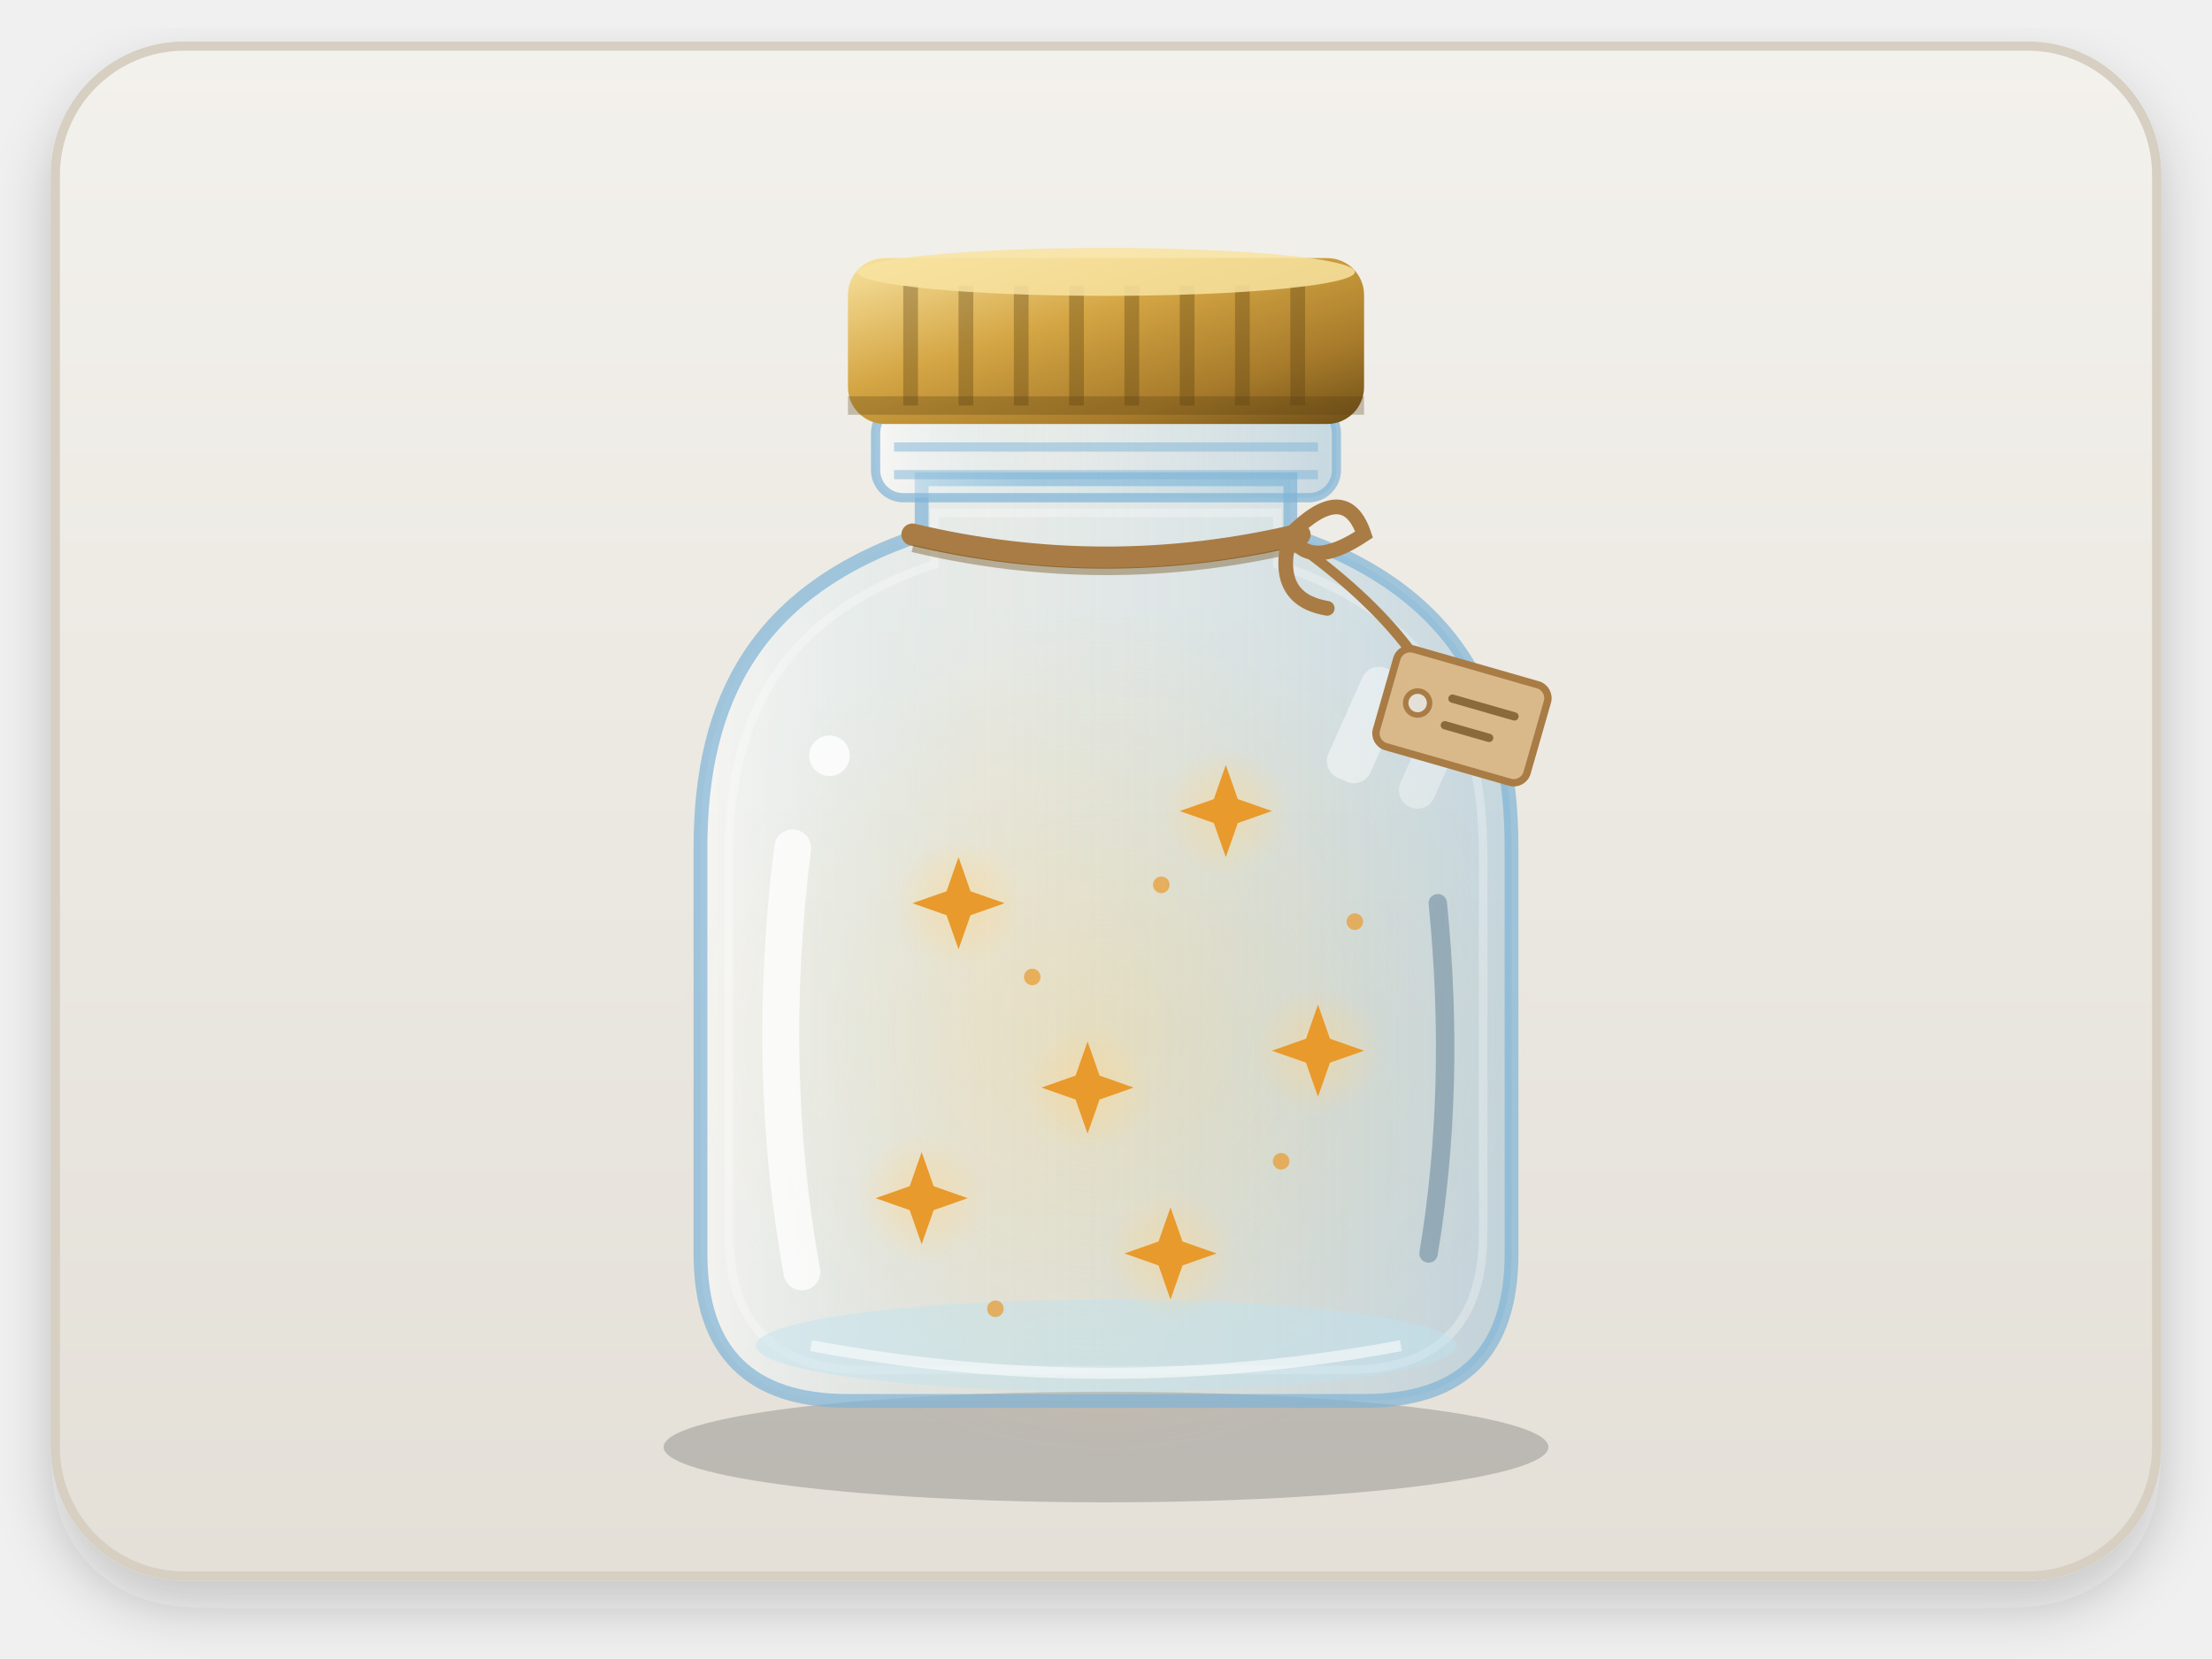
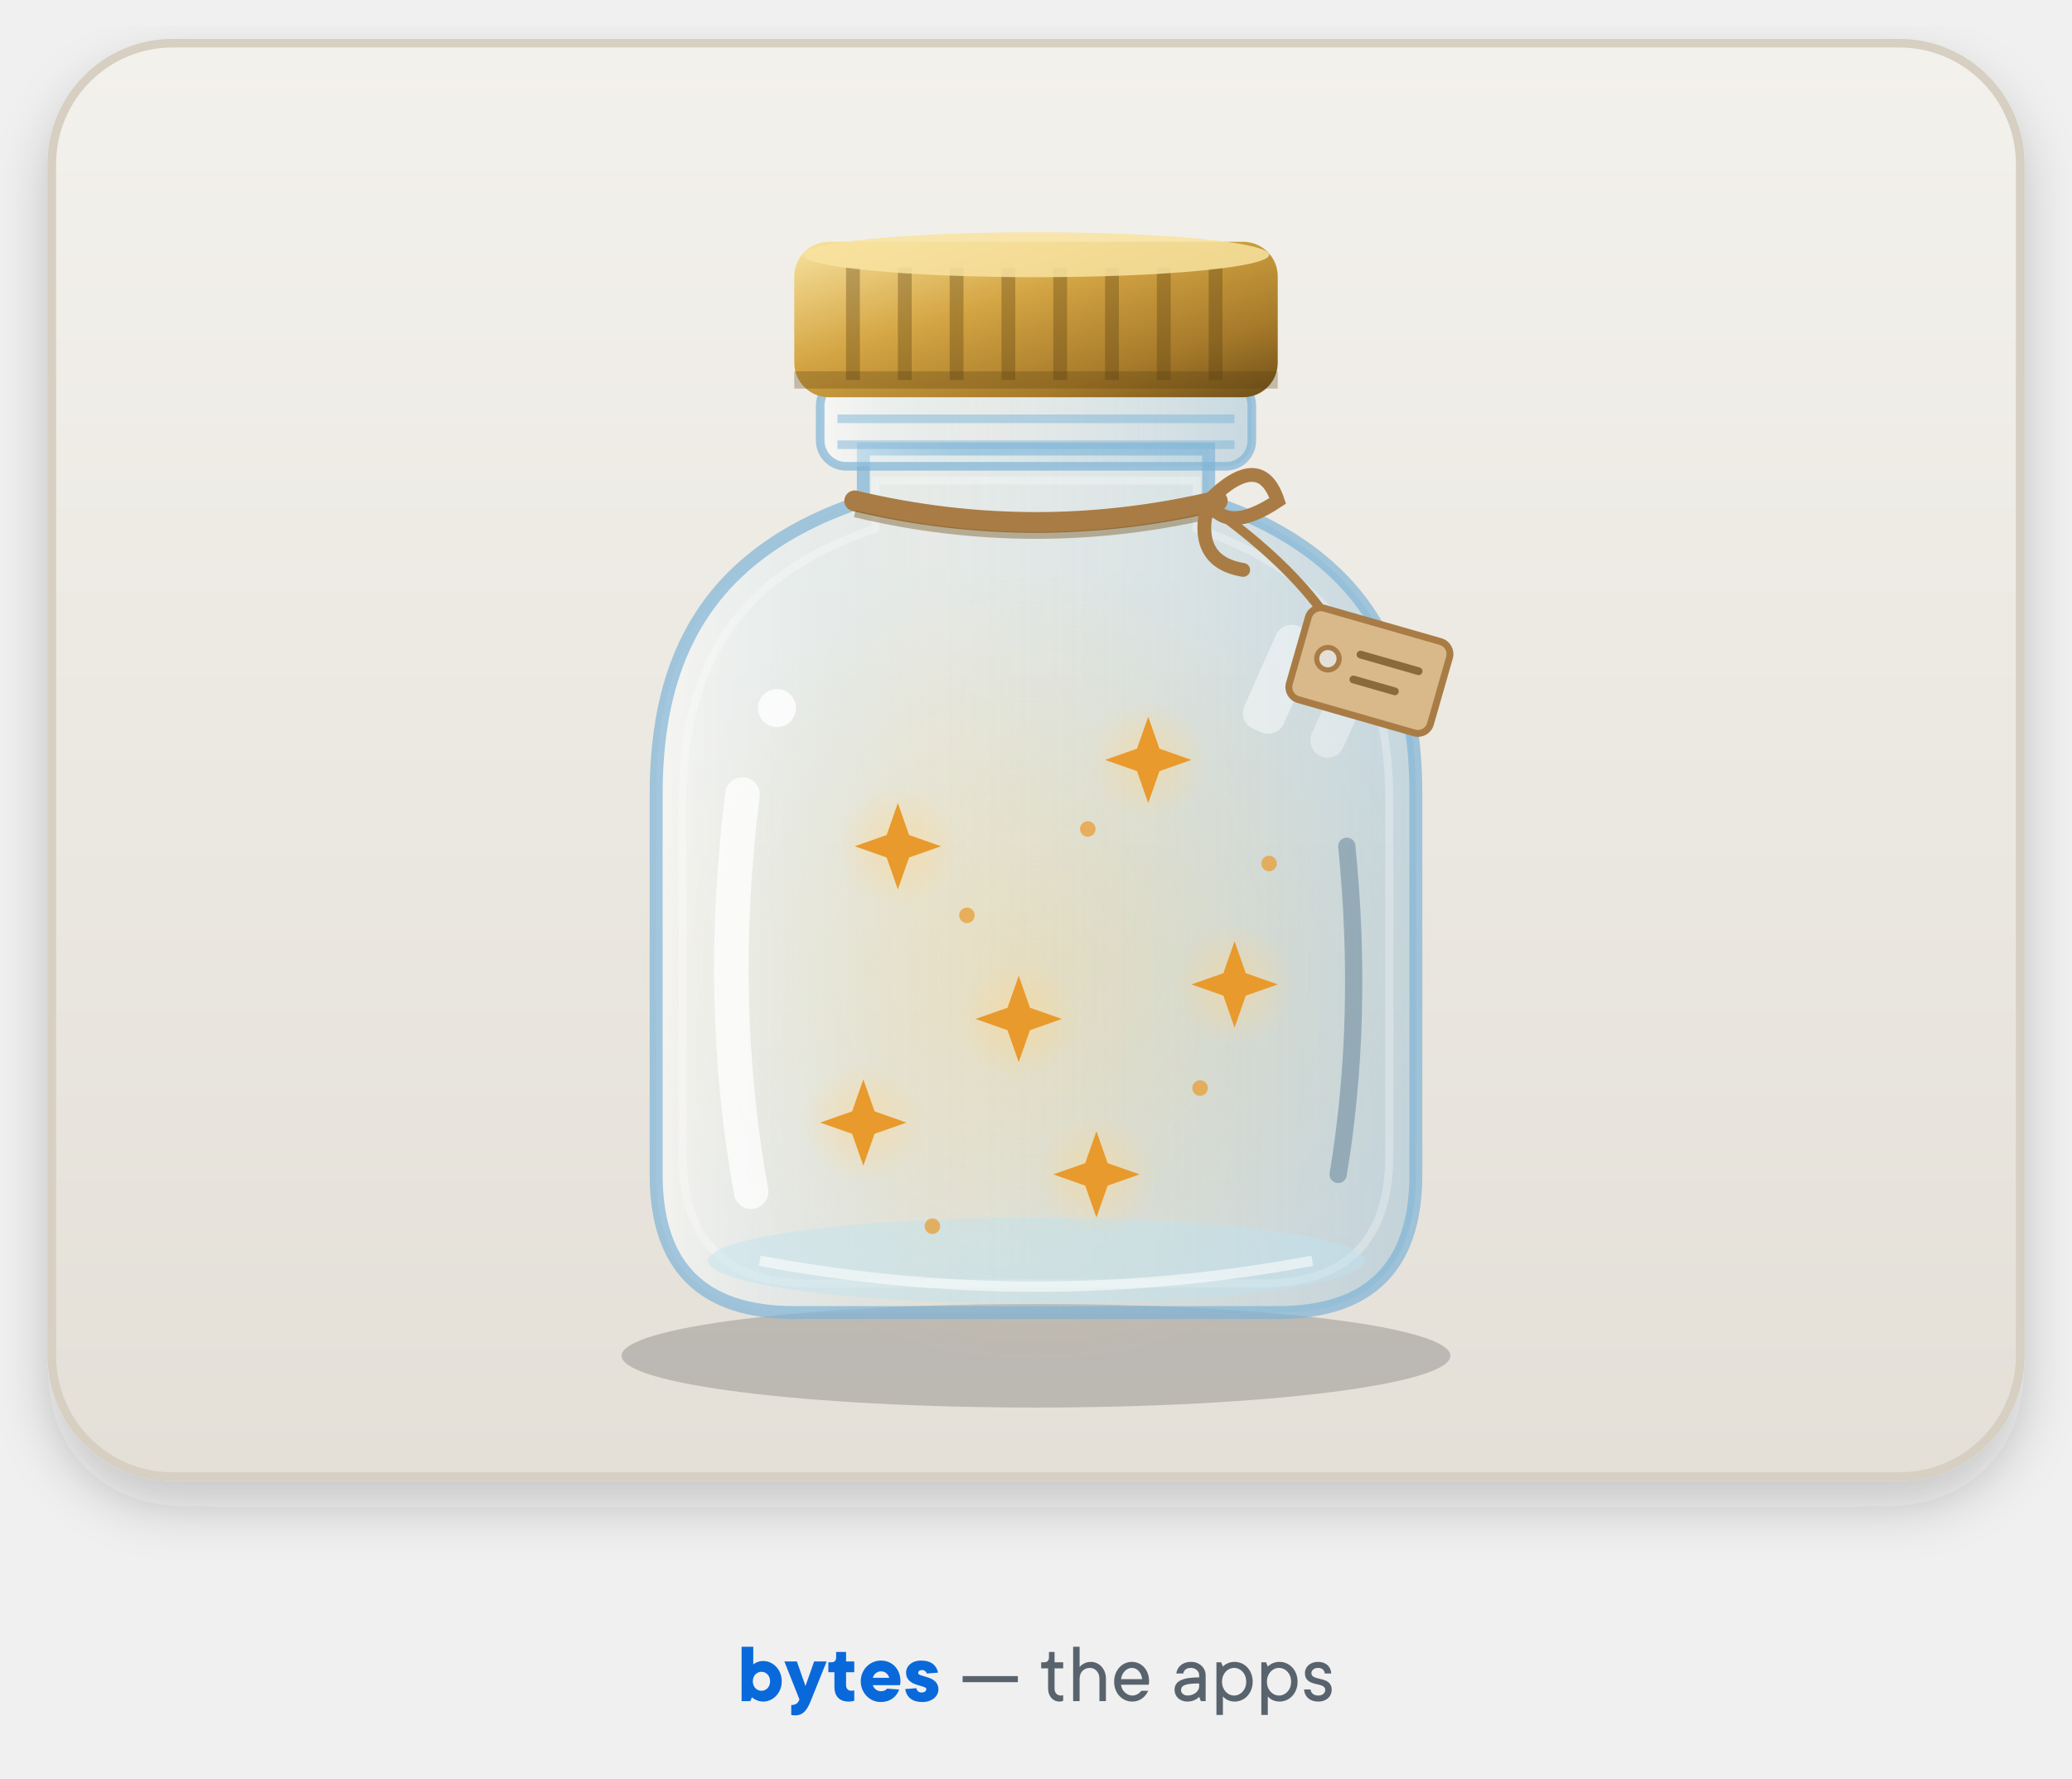
- <svg xmlns="http://www.w3.org/2000/svg" viewBox="0 0 240 180" width="240" height="180" role="img" aria-label="bytes: a glass jar with a brass lid, fireflies glowing inside">
+ <svg xmlns="http://www.w3.org/2000/svg" viewBox="0 0 240 206" width="240" height="206" role="img" aria-label="bytes — the apps: bytes: a glass jar with a brass lid, fireflies glowing inside">
  <defs>
    <linearGradient id="bytes-light-brass" x1="0" y1="0" x2="1" y2="1">
      <stop offset="0" stop-color="#f8e3a0" />
      <stop offset=".4" stop-color="#d4a543" />
      <stop offset=".75" stop-color="#a67a2a" />
      <stop offset="1" stop-color="#6e4f18" />
    </linearGradient>
    <linearGradient id="bytes-light-brassv" x1="0" y1="0" x2="0" y2="1">
      <stop offset="0" stop-color="#f8e3a0" />
      <stop offset=".5" stop-color="#c9973a" />
      <stop offset="1" stop-color="#7a5a1e" />
    </linearGradient>
    <linearGradient id="bytes-light-steel" x1="0" y1="0" x2="1" y2="1">
      <stop offset="0" stop-color="#f4f6f8" />
      <stop offset=".6" stop-color="#b9c3cc" />
      <stop offset="1" stop-color="#7e8a96" />
    </linearGradient>
    <radialGradient id="bytes-light-dish" cx=".38" cy=".3" r=".8">
      <stop offset="0" stop-color="#ffffff" />
      <stop offset=".55" stop-color="#cfd7de" />
      <stop offset="1" stop-color="#8b97a3" />
    </radialGradient>
    <linearGradient id="bytes-light-glass" x1="0" y1="0" x2="1" y2="0">
      <stop offset="0" stop-color="#ffffff" stop-opacity="0.55" />
      <stop offset=".35" stop-color="#bfe3f0" stop-opacity="0.16" />
      <stop offset="1" stop-color="#7fb4d6" stop-opacity="0.35" />
    </linearGradient>
    <radialGradient id="bytes-light-warm" cx=".5" cy=".5" r=".5">
      <stop offset="0" stop-color="#ffcf6a" stop-opacity="0.35" />
      <stop offset="1" stop-color="#ffcf6a" stop-opacity="0" />
    </radialGradient>
    <radialGradient id="bytes-light-fly" cx=".5" cy=".5" r=".5">
      <stop offset="0" stop-color="#ffe7a3" stop-opacity=".95" />
      <stop offset=".35" stop-color="#ffd58a" stop-opacity=".45" />
      <stop offset="1" stop-color="#ffd58a" stop-opacity="0" />
    </radialGradient>
    <radialGradient id="bytes-light-flame" cx=".5" cy=".7" r=".6">
      <stop offset="0" stop-color="#fffbe6" />
      <stop offset=".4" stop-color="#ffd24a" />
      <stop offset="1" stop-color="#ff7a1a" />
    </radialGradient>
    <radialGradient id="bytes-light-magic" cx=".5" cy=".5" r=".5">
      <stop offset="0" stop-color="#8f78d6" stop-opacity="0.35" />
      <stop offset="1" stop-color="#cbb8ff" stop-opacity="0" />
    </radialGradient>
    <linearGradient id="bytes-light-paper" x1="0" y1="0" x2="0" y2="1">
      <stop offset="0" stop-color="#f3f1ec" />
      <stop offset="1" stop-color="#e4e0d8" />
    </linearGradient>
    <filter id="bytes-light-sh" x="-10%" y="-10%" width="120%" height="130%">
      <feDropShadow dx="0" dy="3" stdDeviation="3" flood-color="#2b2622" flood-opacity=".2" />
    </filter>
  </defs>
  <rect x="6" y="5" width="228" height="166" rx="14" fill="url(#bytes-light-paper)" stroke="#d6cfc2" filter="url(#bytes-light-sh)" />
  <ellipse cx="120" cy="157" rx="48" ry="6" fill="#000" opacity=".18" />
  <circle cx="120" cy="112" r="46" fill="url(#bytes-light-warm)" />
  <path d="M100 52h40v6c18 6 24 18 24 34v44q0 16-16 16h-56q-16 0-16-16V92c0-16 6-28 24-34z" fill="url(#bytes-light-glass)" stroke="#7fb4d6" stroke-opacity=".7" stroke-width="1.5" />
  <path d="M100 52h40v6c18 6 24 18 24 34v44q0 16-16 16h-56q-16 0-16-16V92c0-16 6-28 24-34z" transform="translate(120 104) scale(.93) translate(-120 -104)" fill="none" stroke="#fff" stroke-opacity=".28" />
  <ellipse cx="120" cy="146" rx="38" ry="5" fill="#bfe3f0" opacity="0.45" />
  <path d="M88 146q32 6 64 0" stroke="#fff" stroke-opacity=".55" stroke-width="1.2" fill="none" />
  <circle cx="104" cy="98" r="7" fill="url(#bytes-light-fly)" opacity=".7" />
  <path transform="translate(104 98)" d="M0-5L1.3-1.3 5 0 1.3 1.3 0 5-1.3 1.3-5 0-1.3-1.3z" fill="#e89a2c" />
  <circle cx="133" cy="88" r="7" fill="url(#bytes-light-fly)" opacity=".7" />
  <path transform="translate(133 88)" d="M0-5L1.3-1.3 5 0 1.3 1.3 0 5-1.3 1.3-5 0-1.3-1.3z" fill="#e89a2c" />
  <circle cx="118" cy="118" r="7" fill="url(#bytes-light-fly)" opacity=".7" />
  <path transform="translate(118 118)" d="M0-5L1.3-1.3 5 0 1.3 1.3 0 5-1.3 1.3-5 0-1.3-1.3z" fill="#e89a2c" />
  <circle cx="143" cy="114" r="7" fill="url(#bytes-light-fly)" opacity=".7" />
  <path transform="translate(143 114)" d="M0-5L1.3-1.3 5 0 1.3 1.3 0 5-1.3 1.3-5 0-1.3-1.3z" fill="#e89a2c" />
  <circle cx="100" cy="130" r="7" fill="url(#bytes-light-fly)" opacity=".7" />
  <path transform="translate(100 130)" d="M0-5L1.3-1.3 5 0 1.3 1.3 0 5-1.3 1.3-5 0-1.3-1.3z" fill="#e89a2c" />
  <circle cx="127" cy="136" r="7" fill="url(#bytes-light-fly)" opacity=".7" />
  <path transform="translate(127 136)" d="M0-5L1.3-1.3 5 0 1.3 1.3 0 5-1.3 1.3-5 0-1.3-1.3z" fill="#e89a2c" />
  <circle cx="112" cy="106" r=".9" fill="#e89a2c" opacity=".7" />
  <circle cx="139" cy="126" r=".9" fill="#e89a2c" opacity=".7" />
  <circle cx="108" cy="142" r=".9" fill="#e89a2c" opacity=".7" />
  <circle cx="126" cy="96" r=".9" fill="#e89a2c" opacity=".7" />
  <circle cx="147" cy="100" r=".9" fill="#e89a2c" opacity=".7" />
  <path d="M86 92q-3 24 1 46" stroke="#fff" stroke-opacity=".75" stroke-width="4" stroke-linecap="round" fill="none" />
  <circle cx="90" cy="82" r="2.2" fill="#fff" opacity=".8" />
  <rect x="146" y="72" width="5" height="13" rx="2" fill="#fff" opacity=".45" transform="rotate(24 148 78)" />
  <rect x="153" y="79" width="4" height="9" rx="2" fill="#fff" opacity=".35" transform="rotate(24 155 83)" />
  <path d="M156 98q2 20-1 38" stroke="#335a78" stroke-opacity=".35" stroke-width="2" stroke-linecap="round" fill="none" />
  <rect x="95" y="44" width="50" height="10" rx="3" fill="url(#bytes-light-glass)" stroke="#7fb4d6" stroke-opacity=".7" />
  <path d="M97 48.5h46M97 51.5h46" stroke="#7fb4d6" stroke-opacity=".5" />
  <path d="M99 58q21 5 42 0" stroke="#a97c45" stroke-width="2.4" fill="none" stroke-linecap="round" />
  <path d="M99 59.5q21 5 42 0" stroke="#6e4f18" stroke-opacity=".4" stroke-width=".8" fill="none" />
  <path d="M140 58q6-6 8 0q-6 4-8 0zM140 58q-2 7 4 8" stroke="#a97c45" stroke-width="1.6" fill="none" stroke-linecap="round" />
  <path d="M142 60q8 6 12 12" stroke="#a97c45" stroke-width="1.1" fill="none" />
  <g transform="rotate(16 158 78)">
    <rect x="150" y="72" width="17" height="11" rx="1.5" fill="#d9b98a" stroke="#a97c45" stroke-width=".8" />
    <circle cx="153.5" cy="77.5" r="1.3" fill="#e4e0d8" stroke="#a97c45" stroke-width=".6" />
    <path d="M157 76h7M157 79h5" stroke="#8a6a3a" stroke-width=".9" stroke-linecap="round" />
  </g>
  <rect x="92" y="28" width="56" height="18" rx="4" fill="url(#bytes-light-brass)" />
  <rect x="98" y="31" width="1.6" height="13" fill="#5a3f12" opacity=".35" />
  <rect x="104" y="31" width="1.6" height="13" fill="#5a3f12" opacity=".35" />
  <rect x="110" y="31" width="1.6" height="13" fill="#5a3f12" opacity=".35" />
  <rect x="116" y="31" width="1.6" height="13" fill="#5a3f12" opacity=".35" />
  <rect x="122" y="31" width="1.6" height="13" fill="#5a3f12" opacity=".35" />
  <rect x="128" y="31" width="1.6" height="13" fill="#5a3f12" opacity=".35" />
  <rect x="134" y="31" width="1.6" height="13" fill="#5a3f12" opacity=".35" />
  <rect x="140" y="31" width="1.6" height="13" fill="#5a3f12" opacity=".35" />
  <ellipse cx="120" cy="29.5" rx="27" ry="2.6" fill="#f8e3a0" opacity=".85" />
  <rect x="92" y="43" width="56" height="2" fill="#5a3f12" opacity=".3" />
+   <path fill="#0969da" d="M88.4 197.05C89.55 197.05 90.55 196.05 90.55 194.7C90.55 193.35 89.55 192.35 88.4 192.35C87.7 192.35 87.25 192.75 87.25 192.75V190.7H85.9V197.0H86.9L87.1 196.55C87.1 196.55 87.6 197.05 88.4 197.05ZM89.2 194.7C89.2 195.35 88.75 195.8 88.2 195.8C87.65 195.8 87.2 195.35 87.2 194.7C87.2 194.05 87.65 193.6 88.2 193.6C88.75 193.6 89.2 194.05 89.2 194.7ZM92.6 196.8C92.45 197.2 92.2 197.45 91.65 197.45V198.6C91.65 198.6 91.9 198.65 92.1 198.65C92.95 198.65 93.44 198.15 93.9 197.0L95.75 192.4H94.3L93.3 195.25L92.3 192.4H90.85ZM96.65 195.35C96.65 196.45 97.25 197.05 98.3 197.05C98.68 197.05 98.95 196.95 98.95 196.95V195.75C98.95 195.75 98.8 195.8 98.6 195.8C98.25 195.8 98 195.55 98 195.15V193.65H98.95V192.4H98V191.3H96.85V191.95C96.85 192.3 96.65 192.5 96.3 192.5H95.95V193.65H96.65ZM102.75 195.55C102.75 195.55 102.55 195.85 102.05 195.85C101.55 195.85 101.2 195.5 101.1 195.15H104.25C104.25 195.15 104.3 194.9 104.3 194.7C104.3 193.25 103.3 192.3 102.05 192.3C100.75 192.3 99.7 193.35 99.7 194.7C99.7 196.05 100.75 197.1 102 197.1C103.2 197.1 103.9 196.4 104.15 195.65ZM102.05 193.55C102.55 193.55 102.9 193.9 103 194.3H101.1C101.2 193.9 101.55 193.55 102.05 193.55ZM104.85 195.6C105 196.5 105.6 197.1 106.85 197.1C108 197.1 108.7 196.4 108.7 195.65C108.7 194.0 106.35 194.25 106.35 193.75C106.35 193.55 106.5 193.4 106.8 193.4C107.1 193.4 107.3 193.6 107.35 193.8L108.65 193.7C108.5 192.9 107.9 192.3 106.7 192.3C105.6 192.3 104.95 192.95 104.95 193.7C104.95 195.35 107.3 195.1 107.3 195.6C107.3 195.8 107.1 196.0 106.75 196.0C106.4 196.0 106.2 195.8 106.15 195.5Z" />
+   <path fill="#59636e" d="M117.9 194.1H111.5V194.8H117.9ZM121.5 191.95C121.5 192.3 121.3 192.5 120.95 192.5H120.6V193.2H121.4V195.55C121.4 196.45 122.0 197.05 122.7 197.05C123.0 197.05 123.15 196.95 123.15 196.95V196.3C123.15 196.3 123.05 196.35 122.9 196.35C122.45 196.35 122.15 196.05 122.15 195.55V193.2H123.15V192.5H122.15V191.3H121.5ZM126.35 192.45C125.5 192.45 125.05 193.05 125.05 193.05V190.7H124.3V197.0H125.05V194.4C125.05 193.65 125.55 193.15 126.25 193.15C126.85 193.15 127.35 193.65 127.35 194.4V197.0H128.1V194.4C128.1 193.25 127.3 192.45 126.35 192.45ZM132.2 195.8C132.05 196.0 131.7 196.35 131.15 196.35C130.5 196.35 129.9 195.75 129.85 195.1H133.05C133.05 195.1 133.1 194.95 133.1 194.7C133.1 193.35 132.2 192.45 131.1 192.45C130 192.45 129.05 193.4 129.05 194.75C129.05 196.1 130 197.05 131.15 197.05C132.1 197.05 132.7 196.45 133 195.8ZM131.1 193.15C131.7 193.15 132.2 193.65 132.3 194.45H129.85C129.95 193.7 130.5 193.15 131.1 193.15ZM137.95 192.45C136.95 192.45 136.35 193.05 136.25 193.8H137.05C137.15 193.4 137.4 193.15 137.95 193.15C138.5 193.15 138.9 193.55 138.9 194.0V194.25C136.65 194.25 136.05 194.85 136.05 195.7C136.05 196.45 136.65 197.05 137.55 197.05C138.45 197.05 138.9 196.5 138.9 196.5L139.1 197.0H139.65V194.0C139.65 193.15 138.95 192.45 137.95 192.45ZM137.55 196.35C137.1 196.35 136.8 196.05 136.8 195.75C136.8 195.25 137.1 194.95 138.9 194.95V195.3C138.9 195.8 138.35 196.35 137.55 196.35ZM141.55 194.75C141.55 193.8 142.2 193.15 142.95 193.15C143.7 193.15 144.35 193.8 144.35 194.75C144.35 195.7 143.7 196.35 142.95 196.35C142.2 196.35 141.55 195.7 141.55 194.75ZM141.45 192.5H140.9V198.6H141.65V196.45C141.65 196.45 142.1 197.05 143 197.05C144.15 197.05 145.1 196.1 145.1 194.75C145.1 193.4 144.15 192.45 143 192.45C142.1 192.45 141.65 193.0 141.65 193.0ZM146.75 194.75C146.75 193.8 147.4 193.15 148.15 193.15C148.9 193.15 149.55 193.8 149.55 194.75C149.55 195.7 148.9 196.35 148.15 196.35C147.4 196.35 146.75 195.7 146.75 194.75ZM146.65 192.5H146.1V198.6H146.85V196.45C146.85 196.45 147.3 197.05 148.2 197.05C149.35 197.05 150.3 196.1 150.3 194.75C150.3 193.4 149.35 192.45 148.2 192.45C147.3 192.45 146.85 193.0 146.85 193.0ZM154.25 195.7C154.25 194.0 151.9 194.75 151.9 193.75C151.9 193.45 152.2 193.15 152.65 193.15C153.15 193.15 153.4 193.4 153.45 193.8H154.2C154.15 193.0 153.6 192.45 152.65 192.45C151.75 192.45 151.15 193.05 151.15 193.75C151.15 195.45 153.5 194.7 153.5 195.7C153.5 196.05 153.2 196.35 152.7 196.35C152.15 196.35 151.85 196.05 151.8 195.65H151.05C151.1 196.45 151.7 197.05 152.7 197.05C153.65 197.05 154.25 196.45 154.25 195.7Z" />
</svg>
